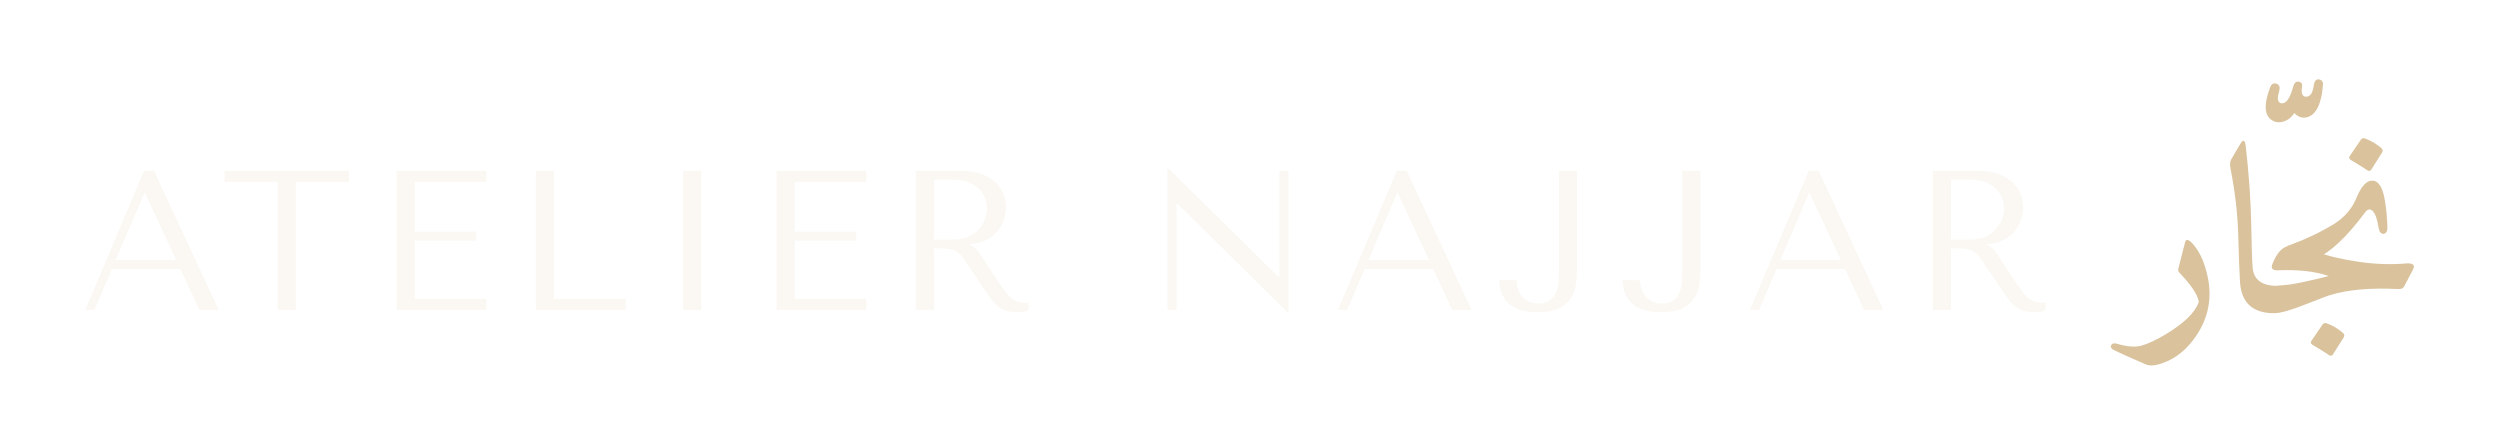
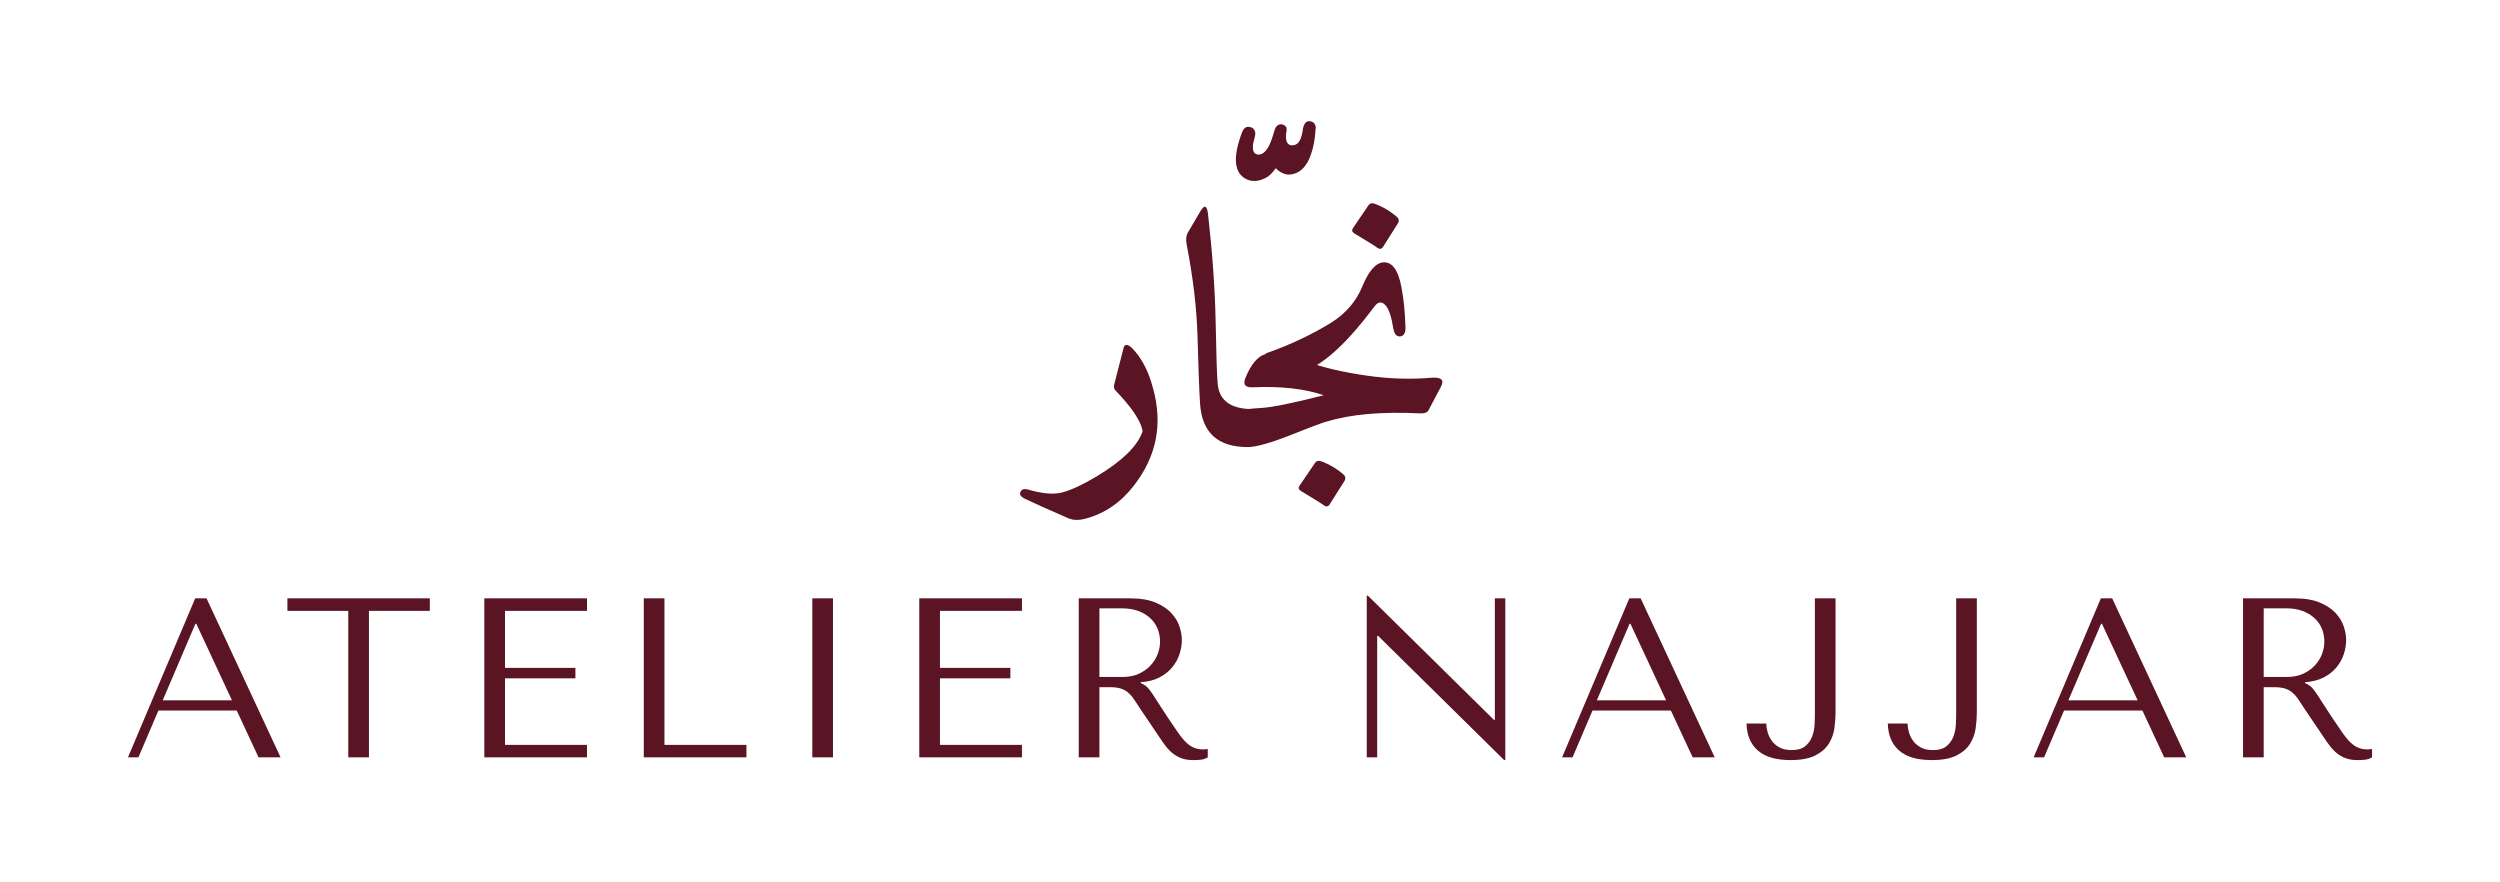
- <svg xmlns="http://www.w3.org/2000/svg" viewBox="0 0 1890 336" width="1890" height="336">
-   <g transform="translate(0 67.4)">
-     <path d="M136.35 135.9 150.75 166.8H165.3L116.4 61.8H108.9L64.5 166.8H71.4L84.6 135.9ZM133.2 129.15H87.45L109.05 78.6H109.65ZM223.65 166.8V70.05H263.85V61.8H169.8V70.05H210.0V166.8ZM299.85 61.8V166.8H367.65V158.55H313.5V114.6H360.0V107.7H313.5V70.05H367.65V61.8ZM405.15 166.8V61.8H418.8V158.55H472.95V166.8ZM516.45 61.8V166.8H530.1V61.8ZM587.1 61.8V166.8H654.9V158.55H600.75V114.6H647.25V107.7H600.75V70.05H654.9V61.8ZM692.4 61.8V166.8H706.05V120.45H712.65Q716.85 120.45 719.625 121.2Q722.4 121.95 724.65 123.75Q726.9 125.55 728.85 128.4Q730.8 131.25 733.5 135.45L745.35 153.0Q747.6 156.45 749.775 159.3Q751.95 162.15 754.5 164.175Q757.05 166.2 760.275 167.4Q763.5 168.6 768.0 168.6Q771.3 168.6 773.4 168.3Q775.5 168.0 777.6 166.8V161.25Q776.85 161.4 776.1 161.475Q775.35 161.55 774.6 161.55Q771.45 161.55 769.05 160.65Q766.65 159.75 764.55 158.025Q762.45 156.3 760.5 153.825Q758.55 151.35 756.45 148.2Q750.15 139.05 746.7 133.575Q743.25 128.1 741.225 125.1Q739.2 122.1 737.925 120.75Q736.65 119.4 734.85 118.5L733.35 117.75V117.15Q740.55 116.7 745.725 114Q750.9 111.3 754.2 107.25Q757.5 103.2 759.0 98.475Q760.5 93.75 760.5 89.25Q760.5 85.2 758.925 80.4Q757.35 75.6 753.525 71.475Q749.7 67.35 743.1 64.575Q736.5 61.8 726.45 61.8ZM706.05 68.4H721.2Q726.9 68.4 731.475 70.05Q736.05 71.7 739.35 74.625Q742.65 77.55 744.375 81.6Q746.1 85.65 746.1 90.45Q746.1 94.5 744.525 98.625Q742.95 102.75 739.8 106.125Q736.65 109.5 732.075 111.6Q727.5 113.7 721.5 113.7H706.05ZM967.2 61.8V142.05H966.6L883.35 60H882.6V166.8H889.5V86.55H890.1L973.35 168.6H974.1V61.8ZM1083.45 135.9 1097.85 166.8H1112.4L1063.5 61.8H1056.0L1011.6 166.8H1018.5L1031.7 135.9ZM1080.3 129.15H1034.55L1056.15 78.6H1056.75ZM1178.55 61.8V137.55Q1178.55 141.15 1178.325 145.425Q1178.1 149.7 1176.6 153.375Q1175.1 157.05 1172.025 159.525Q1168.95 162.0 1163.25 162.0Q1158.3 162.0 1155.075 160.2Q1151.85 158.4 1149.975 155.7Q1148.1 153.0 1147.275 149.925Q1146.45 146.85 1146.45 144.45H1133.4Q1133.7 156.0 1140.9 162.3Q1148.1 168.6 1162.5 168.6Q1172.85 168.6 1178.85 165.525Q1184.85 162.45 1187.775 157.725Q1190.7 153.0 1191.45 147.45Q1192.2 141.9 1192.2 137.1V61.8ZM1271.85 61.8V137.55Q1271.85 141.15 1271.625 145.425Q1271.4 149.7 1269.9 153.375Q1268.4 157.05 1265.325 159.525Q1262.25 162.0 1256.55 162.0Q1251.6 162.0 1248.375 160.2Q1245.15 158.4 1243.275 155.7Q1241.4 153.0 1240.575 149.925Q1239.75 146.85 1239.75 144.45H1226.7Q1227.0 156.0 1234.2 162.3Q1241.4 168.6 1255.8 168.6Q1266.15 168.6 1272.15 165.525Q1278.15 162.45 1281.075 157.725Q1284.0 153.0 1284.75 147.45Q1285.5 141.9 1285.5 137.1V61.8ZM1394.85 135.9 1409.25 166.8H1423.8L1374.9 61.8H1367.4L1323.0 166.8H1329.9L1343.1 135.9ZM1391.7 129.15H1345.95L1367.55 78.6H1368.15ZM1461.3 61.8V166.8H1474.95V120.45H1481.55Q1485.75 120.45 1488.525 121.2Q1491.3 121.95 1493.55 123.75Q1495.8 125.55 1497.75 128.4Q1499.7 131.25 1502.4 135.45L1514.25 153.0Q1516.5 156.45 1518.675 159.3Q1520.85 162.15 1523.4 164.175Q1525.95 166.2 1529.175 167.4Q1532.4 168.6 1536.9 168.6Q1540.2 168.6 1542.3 168.3Q1544.4 168.0 1546.5 166.8V161.25Q1545.75 161.4 1545.0 161.475Q1544.25 161.55 1543.5 161.55Q1540.35 161.55 1537.95 160.65Q1535.55 159.75 1533.45 158.025Q1531.35 156.3 1529.4 153.825Q1527.45 151.35 1525.35 148.2Q1519.05 139.05 1515.6 133.575Q1512.15 128.1 1510.125 125.1Q1508.1 122.1 1506.825 120.75Q1505.55 119.4 1503.75 118.5L1502.25 117.75V117.15Q1509.45 116.7 1514.625 114Q1519.8 111.3 1523.1 107.25Q1526.4 103.2 1527.9 98.475Q1529.4 93.75 1529.4 89.25Q1529.4 85.2 1527.825 80.4Q1526.25 75.6 1522.425 71.475Q1518.6 67.35 1512.0 64.575Q1505.4 61.8 1495.35 61.8ZM1474.95 68.4H1490.1Q1495.8 68.4 1500.375 70.05Q1504.95 71.7 1508.25 74.625Q1511.55 77.55 1513.275 81.6Q1515.0 85.65 1515.0 90.45Q1515.0 94.5 1513.425 98.625Q1511.85 102.75 1508.7 106.125Q1505.55 109.5 1500.975 111.6Q1496.4 113.7 1490.4 113.7H1474.95Z" fill="#FBF8F3" />
-     <path d="M1651.882 115.913Q1652.227 114.36 1653.09 114.015Q1654.987 113.498 1658.61 117.983Q1661.37 121.26 1663.785 126.09Q1666.2 130.92 1667.925 137.475Q1676.033 166.455 1657.575 190.26Q1646.88 204.06 1631.355 208.2Q1625.662 209.752 1621.695 207.855Q1614.105 204.578 1608.154 201.904Q1602.203 199.23 1597.89 197.16Q1595.13 195.608 1595.993 193.71Q1597.027 191.64 1599.787 192.33Q1611.517 195.78 1618.418 194.055Q1625.835 192.157 1637.392 185.258Q1657.747 173.01 1662.06 161.453Q1662.233 161.108 1662.233 160.418Q1660.68 152.31 1647.57 138.683Q1646.362 137.475 1646.88 135.405ZM1693.455 41.738Q1696.905 35.7 1697.768 42.945Q1701.39 75.03 1701.908 101.595Q1702.425 128.505 1702.943 134.198Q1703.633 147.653 1719.33 148.688Q1724.678 149.033 1725.368 153.863Q1725.54 154.725 1725.454 156.364Q1725.368 158.002 1725.023 160.245Q1724.332 164.385 1723.125 166.973Q1722.09 169.388 1719.33 169.388Q1695.008 169.388 1693.455 145.928Q1693.11 140.58 1692.765 131.438Q1692.42 122.295 1692.075 109.53Q1691.73 97.8 1690.264 85.38Q1688.798 72.96 1686.21 59.678Q1685.348 55.193 1687.072 52.605ZM1749.173 -2.94Q1750.035 -7.597 1752.795 -7.425Q1756.073 -7.08 1756.245 -3.63Q1756.245 -3.457 1756.159 -3.285Q1756.073 -3.112 1756.073 -2.767Q1755.555 6.375 1752.623 13.103Q1749.0 21.038 1742.1 21.555Q1738.133 21.728 1734.51 18.105Q1733.303 19.83 1731.836 21.296Q1730.37 22.763 1728.473 23.625Q1723.47 26.04 1719.158 24.315Q1708.29 19.658 1716.225 -1.387Q1717.778 -5.182 1720.883 -4.147Q1721.055 -4.147 1721.141 -4.061Q1721.228 -3.975 1721.4 -3.975Q1724.16 -2.595 1723.125 1.2Q1722.953 2.063 1722.694 2.925Q1722.435 3.788 1722.263 4.65Q1721.4 10.17 1724.678 10.688Q1729.163 11.205 1732.268 2.58Q1732.613 1.373 1733.044 0.165Q1733.475 -1.042 1733.82 -2.422Q1734.855 -5.872 1737.615 -5.7H1737.788Q1740.72 -5.01 1740.375 -2.595V-2.077Q1740.203 -1.387 1740.116 -0.611Q1740.03 0.165 1740.03 0.855Q1740.03 5.168 1742.79 5.685H1743.48Q1747.62 5.685 1748.828 -0.87Q1749.0 -1.387 1749.086 -1.905Q1749.173 -2.422 1749.173 -2.94ZM1717.95 132.127Q1722.607 120.57 1729.162 118.845Q1735.89 117.12 1750.035 122.468Q1757.107 125.228 1765.56 127.211Q1774.012 129.195 1783.5 130.575Q1793.16 131.955 1801.957 132.214Q1810.755 132.473 1818.69 131.783Q1826.97 131.093 1824.21 136.44L1817.31 149.55Q1816.275 151.275 1812.652 151.103Q1781.775 149.55 1761.938 155.588Q1761.075 155.76 1756.418 157.485Q1751.76 159.21 1743.135 162.66Q1726.057 169.388 1719.33 169.388Q1715.19 169.388 1713.293 160.59Q1711.567 151.965 1716.57 149.377Q1717.777 148.688 1726.575 148.17Q1735.545 147.653 1760.557 141.27Q1745.033 135.923 1721.745 136.958Q1716.053 137.13 1717.95 132.127ZM1755.9 177.84Q1756.935 176.46 1758.832 176.977Q1762.283 178.185 1765.474 180.082Q1768.665 181.98 1771.425 184.395Q1772.805 185.775 1771.942 187.5L1763.662 200.61Q1762.455 202.335 1760.557 200.955Q1758.832 199.575 1748.138 193.192Q1746.24 191.985 1747.447 190.26ZM1804.89 104.7Q1804.89 109.013 1801.958 109.358Q1799.198 109.53 1798.335 105.39Q1796.783 95.385 1794.023 92.453Q1791.09 89.175 1788.158 92.97Q1766.94 121.433 1751.07 127.815Q1742.963 131.265 1737.27 129.195Q1730.543 126.953 1729.508 120.57L1729.163 118.5L1731.233 117.81Q1739.858 114.705 1748.224 110.738Q1756.59 106.77 1764.525 101.94Q1776.6 94.35 1781.603 81.93Q1786.778 69.51 1792.988 69.165Q1800.06 68.82 1802.648 82.448Q1803.683 87.795 1804.2 93.315Q1804.718 98.835 1804.89 104.7ZM1784.88 38.115Q1785.915 36.735 1787.813 37.253Q1791.263 38.46 1794.454 40.358Q1797.645 42.255 1800.405 44.67Q1801.785 46.05 1800.923 47.775L1792.643 60.885Q1791.435 62.61 1789.538 61.23Q1787.813 59.85 1777.118 53.468Q1775.22 52.26 1776.428 50.535Z" fill="#D9C29C" />
-   </g>
+ <svg xmlns="http://www.w3.org/2000/svg" viewBox="0 0 1651 582" width="1651" height="582">
+   <path d="M741.92 230.157Q742.34 228.267 743.39 227.847Q745.7 227.217 750.11 232.677Q753.47 236.667 756.41 242.547Q759.35 248.427 761.45 256.407Q771.32 291.687 748.85 320.667Q735.83 337.467 716.93 342.507Q710.0 344.397 705.17 342.087Q695.93 338.097 688.685 334.842Q681.44 331.587 676.19 329.067Q672.83 327.177 673.88 324.867Q675.14 322.347 678.5 323.187Q692.78 327.387 701.18 325.287Q710.21 322.977 724.28 314.577Q749.06 299.667 754.31 285.597Q754.52 285.177 754.52 284.337Q752.63 274.467 736.67 257.877Q735.2 256.407 735.83 253.887ZM792.53 139.857Q796.73 132.507 797.78 141.327Q802.19 180.387 802.82 212.727Q803.45 245.487 804.08 252.417Q804.92 268.797 824.03 270.057Q830.54 270.477 831.38 276.357Q831.59 277.407 831.485 279.402Q831.38 281.397 830.96 284.127Q830.12 289.167 828.65 292.317Q827.39 295.257 824.03 295.257Q794.42 295.257 792.53 266.697Q792.11 260.187 791.69 249.057Q791.27 237.927 790.85 222.387Q790.43 208.107 788.645 192.987Q786.86 177.867 783.71 161.697Q782.66 156.237 784.76 153.087ZM860.36 85.467Q861.41 79.797 864.77 80.007Q868.76 80.427 868.97 84.627Q868.97 84.837 868.865 85.047Q868.76 85.257 868.76 85.677Q868.13 96.807 864.56 104.997Q860.15 114.657 851.75 115.287Q846.92 115.497 842.51 111.087Q841.04 113.187 839.255 114.972Q837.47 116.757 835.16 117.807Q829.07 120.747 823.82 118.647Q810.59 112.977 820.25 87.357Q822.14 82.737 825.92 83.997Q826.13 83.997 826.235 84.102Q826.34 84.207 826.55 84.207Q829.91 85.887 828.65 90.507Q828.44 91.557 828.125 92.607Q827.81 93.657 827.6 94.707Q826.55 101.427 830.54 102.057Q836 102.687 839.78 92.187Q840.2 90.717 840.725 89.247Q841.25 87.777 841.67 86.097Q842.93 81.897 846.29 82.107H846.5Q850.07 82.947 849.65 85.887V86.517Q849.44 87.357 849.335 88.302Q849.23 89.247 849.23 90.087Q849.23 95.337 852.59 95.967H853.43Q858.47 95.967 859.94 87.987Q860.15 87.357 860.255 86.727Q860.36 86.097 860.36 85.467ZM822.35 249.897Q828.02 235.827 836.0 233.727Q844.19 231.627 861.41 238.137Q870.02 241.497 880.31 243.912Q890.6 246.327 902.15 248.007Q913.91 249.687 924.62 250.002Q935.33 250.317 944.99 249.477Q955.07 248.637 951.71 255.147L943.31 271.107Q942.05 273.207 937.64 272.997Q900.05 271.107 875.9 278.457Q874.85 278.667 869.18 280.767Q863.51 282.867 853.01 287.067Q832.22 295.257 824.03 295.257Q818.99 295.257 816.68 284.547Q814.58 274.047 820.67 270.897Q822.14 270.057 832.85 269.427Q843.77 268.797 874.22 261.027Q855.32 254.517 826.97 255.777Q820.04 255.987 822.35 249.897ZM868.55 305.547Q869.81 303.867 872.12 304.497Q876.32 305.967 880.205 308.277Q884.09 310.587 887.45 313.527Q889.13 315.207 888.08 317.307L878.0 333.267Q876.53 335.367 874.22 333.687Q872.12 332.007 859.1 324.237Q856.79 322.767 858.26 320.667ZM928.19 216.507Q928.19 221.757 924.62 222.177Q921.26 222.387 920.21 217.347Q918.32 205.167 914.96 201.597Q911.39 197.607 907.82 202.227Q881.99 236.877 862.67 244.647Q852.8 248.847 845.87 246.327Q837.68 243.597 836.42 235.827L836 233.307L838.52 232.467Q849.02 228.687 859.205 223.857Q869.39 219.027 879.05 213.147Q893.75 203.907 899.84 188.787Q906.14 173.667 913.7 173.247Q922.31 172.827 925.46 189.417Q926.72 195.927 927.35 202.647Q927.98 209.367 928.19 216.507ZM903.83 135.447Q905.09 133.767 907.4 134.397Q911.6 135.867 915.485 138.177Q919.37 140.487 922.73 143.427Q924.41 145.107 923.36 147.207L913.28 163.167Q911.81 165.267 909.5 163.587Q907.4 161.907 894.38 154.137Q892.07 152.667 893.54 150.567Z" fill="#5A1424" />
+   <path d="M156.35 469.258 170.75 500.158H185.3L136.4 395.158H128.9L84.5 500.158H91.4L104.6 469.258ZM153.2 462.508H107.45L129.05 411.958H129.65ZM243.65 500.158V403.408H283.85V395.158H189.8V403.408H230.0V500.158ZM319.85 395.158V500.158H387.65V491.908H333.5V447.958H380.0V441.058H333.5V403.408H387.65V395.158ZM425.15 500.158V395.158H438.8V491.908H492.95V500.158ZM536.45 395.158V500.158H550.1V395.158ZM607.1 395.158V500.158H674.9V491.908H620.75V447.958H667.25V441.058H620.75V403.408H674.9V395.158ZM712.4 395.158V500.158H726.05V453.808H732.65Q736.85 453.808 739.625 454.558Q742.4 455.308 744.65 457.108Q746.9 458.908 748.85 461.758Q750.8 464.608 753.5 468.808L765.35 486.358Q767.6 489.808 769.775 492.658Q771.95 495.508 774.5 497.533Q777.05 499.558 780.275 500.758Q783.5 501.958 788.0 501.958Q791.3 501.958 793.4 501.658Q795.5 501.358 797.6 500.158V494.608Q796.85 494.758 796.1 494.833Q795.35 494.908 794.6 494.908Q791.45 494.908 789.05 494.008Q786.65 493.108 784.55 491.383Q782.45 489.658 780.5 487.183Q778.55 484.708 776.45 481.558Q770.15 472.408 766.7 466.933Q763.25 461.458 761.225 458.458Q759.2 455.458 757.925 454.108Q756.65 452.758 754.85 451.858L753.35 451.108V450.508Q760.55 450.058 765.725 447.358Q770.9 444.658 774.2 440.608Q777.5 436.558 779.0 431.833Q780.5 427.108 780.5 422.608Q780.5 418.558 778.925 413.758Q777.35 408.958 773.525 404.833Q769.7 400.708 763.1 397.933Q756.5 395.158 746.45 395.158ZM726.05 401.758H741.2Q746.9 401.758 751.475 403.408Q756.05 405.058 759.35 407.983Q762.65 410.908 764.375 414.958Q766.1 419.008 766.1 423.808Q766.1 427.858 764.525 431.983Q762.95 436.108 759.8 439.483Q756.65 442.858 752.075 444.958Q747.5 447.058 741.5 447.058H726.05ZM987.2 395.158V475.408H986.6L903.35 393.358H902.6V500.158H909.5V419.908H910.1L993.35 501.958H994.1V395.158ZM1103.45 469.258 1117.85 500.158H1132.4L1083.5 395.158H1076.0L1031.6 500.158H1038.5L1051.7 469.258ZM1100.3 462.508H1054.55L1076.15 411.958H1076.75ZM1198.55 395.158V470.908Q1198.55 474.508 1198.325 478.783Q1198.1 483.058 1196.6 486.733Q1195.1 490.408 1192.025 492.883Q1188.95 495.358 1183.25 495.358Q1178.3 495.358 1175.075 493.558Q1171.85 491.758 1169.975 489.058Q1168.1 486.358 1167.275 483.283Q1166.45 480.208 1166.45 477.808H1153.4Q1153.7 489.358 1160.9 495.658Q1168.1 501.958 1182.5 501.958Q1192.85 501.958 1198.85 498.883Q1204.85 495.808 1207.775 491.083Q1210.7 486.358 1211.45 480.808Q1212.2 475.258 1212.2 470.458V395.158ZM1291.85 395.158V470.908Q1291.85 474.508 1291.625 478.783Q1291.4 483.058 1289.9 486.733Q1288.4 490.408 1285.325 492.883Q1282.25 495.358 1276.55 495.358Q1271.6 495.358 1268.375 493.558Q1265.15 491.758 1263.275 489.058Q1261.4 486.358 1260.575 483.283Q1259.75 480.208 1259.75 477.808H1246.7Q1247.0 489.358 1254.2 495.658Q1261.4 501.958 1275.8 501.958Q1286.15 501.958 1292.15 498.883Q1298.15 495.808 1301.075 491.083Q1304.0 486.358 1304.75 480.808Q1305.5 475.258 1305.5 470.458V395.158ZM1414.85 469.258 1429.25 500.158H1443.8L1394.9 395.158H1387.4L1343.0 500.158H1349.9L1363.1 469.258ZM1411.7 462.508H1365.95L1387.55 411.958H1388.15ZM1481.3 395.158V500.158H1494.95V453.808H1501.55Q1505.75 453.808 1508.525 454.558Q1511.3 455.308 1513.55 457.108Q1515.8 458.908 1517.75 461.758Q1519.7 464.608 1522.4 468.808L1534.25 486.358Q1536.5 489.808 1538.675 492.658Q1540.85 495.508 1543.4 497.533Q1545.95 499.558 1549.175 500.758Q1552.4 501.958 1556.9 501.958Q1560.2 501.958 1562.3 501.658Q1564.4 501.358 1566.5 500.158V494.608Q1565.75 494.758 1565.0 494.833Q1564.25 494.908 1563.5 494.908Q1560.35 494.908 1557.95 494.008Q1555.55 493.108 1553.45 491.383Q1551.35 489.658 1549.4 487.183Q1547.45 484.708 1545.35 481.558Q1539.05 472.408 1535.6 466.933Q1532.15 461.458 1530.125 458.458Q1528.1 455.458 1526.825 454.108Q1525.55 452.758 1523.75 451.858L1522.25 451.108V450.508Q1529.45 450.058 1534.625 447.358Q1539.8 444.658 1543.1 440.608Q1546.4 436.558 1547.9 431.833Q1549.4 427.108 1549.4 422.608Q1549.4 418.558 1547.825 413.758Q1546.25 408.958 1542.425 404.833Q1538.6 400.708 1532.0 397.933Q1525.4 395.158 1515.35 395.158ZM1494.95 401.758H1510.1Q1515.8 401.758 1520.375 403.408Q1524.95 405.058 1528.25 407.983Q1531.55 410.908 1533.275 414.958Q1535.0 419.008 1535.0 423.808Q1535.0 427.858 1533.425 431.983Q1531.85 436.108 1528.7 439.483Q1525.55 442.858 1520.975 444.958Q1516.4 447.058 1510.4 447.058H1494.95Z" fill="#5A1424" />
</svg>
